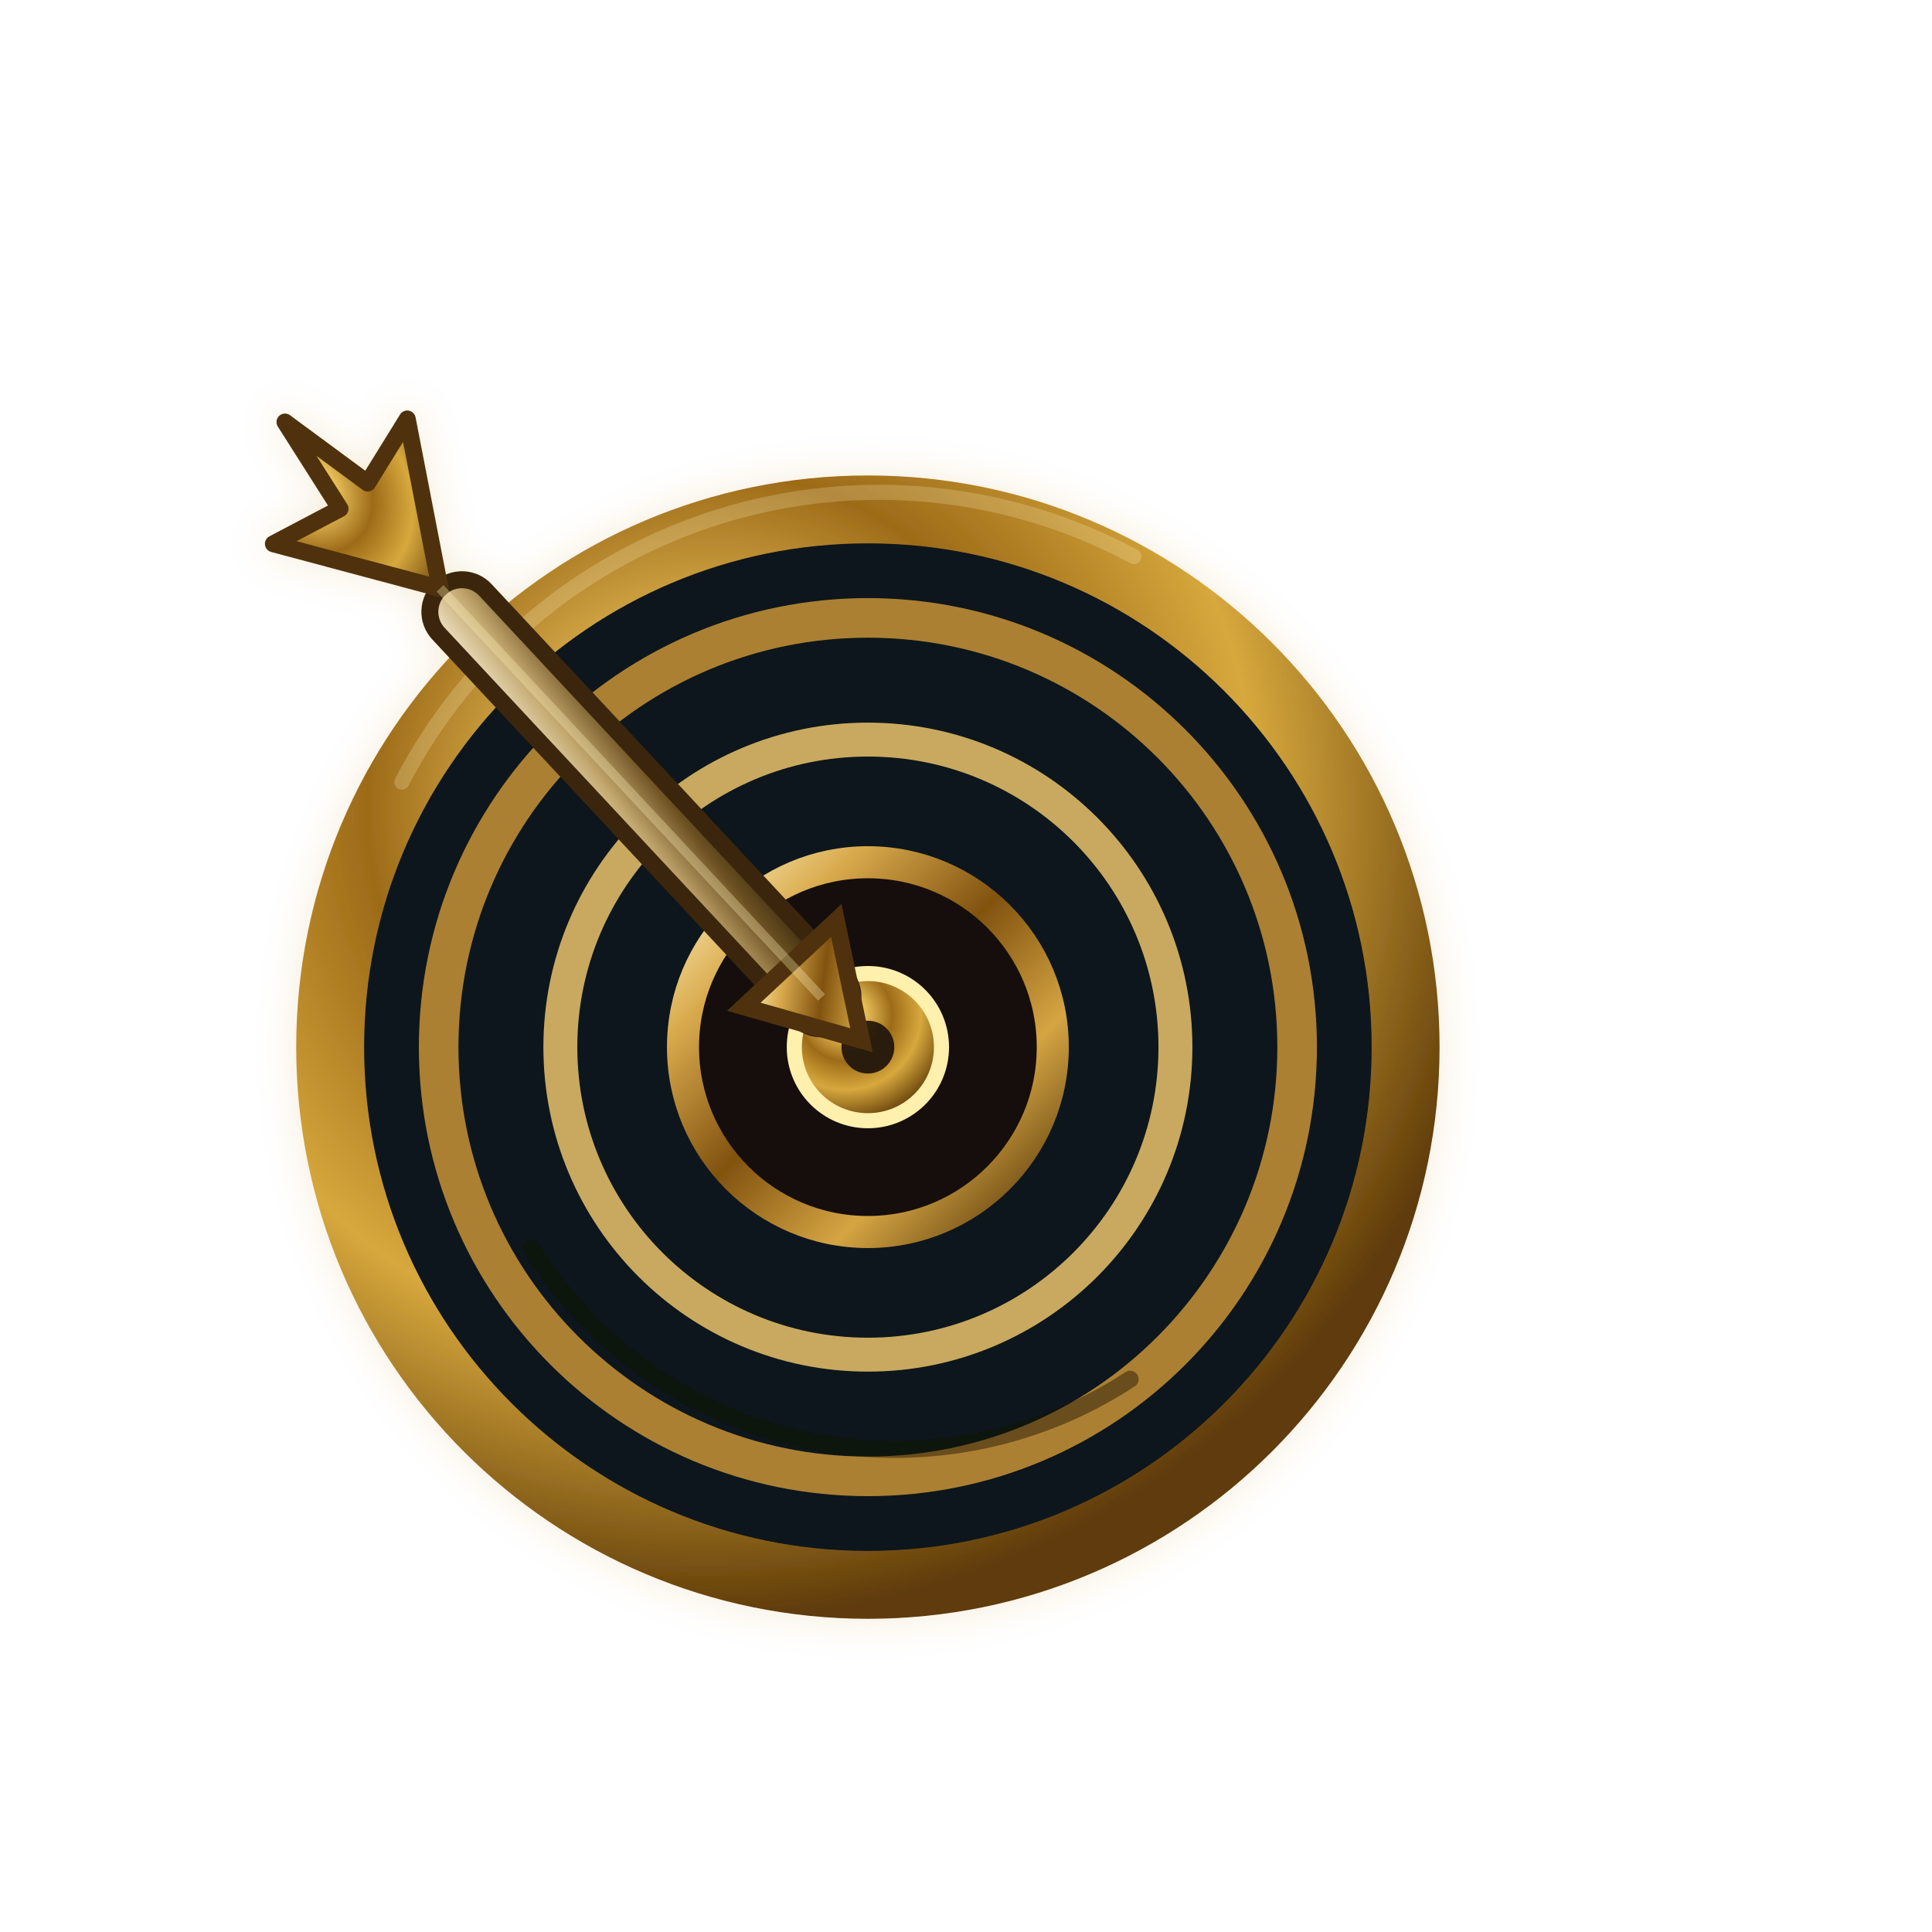
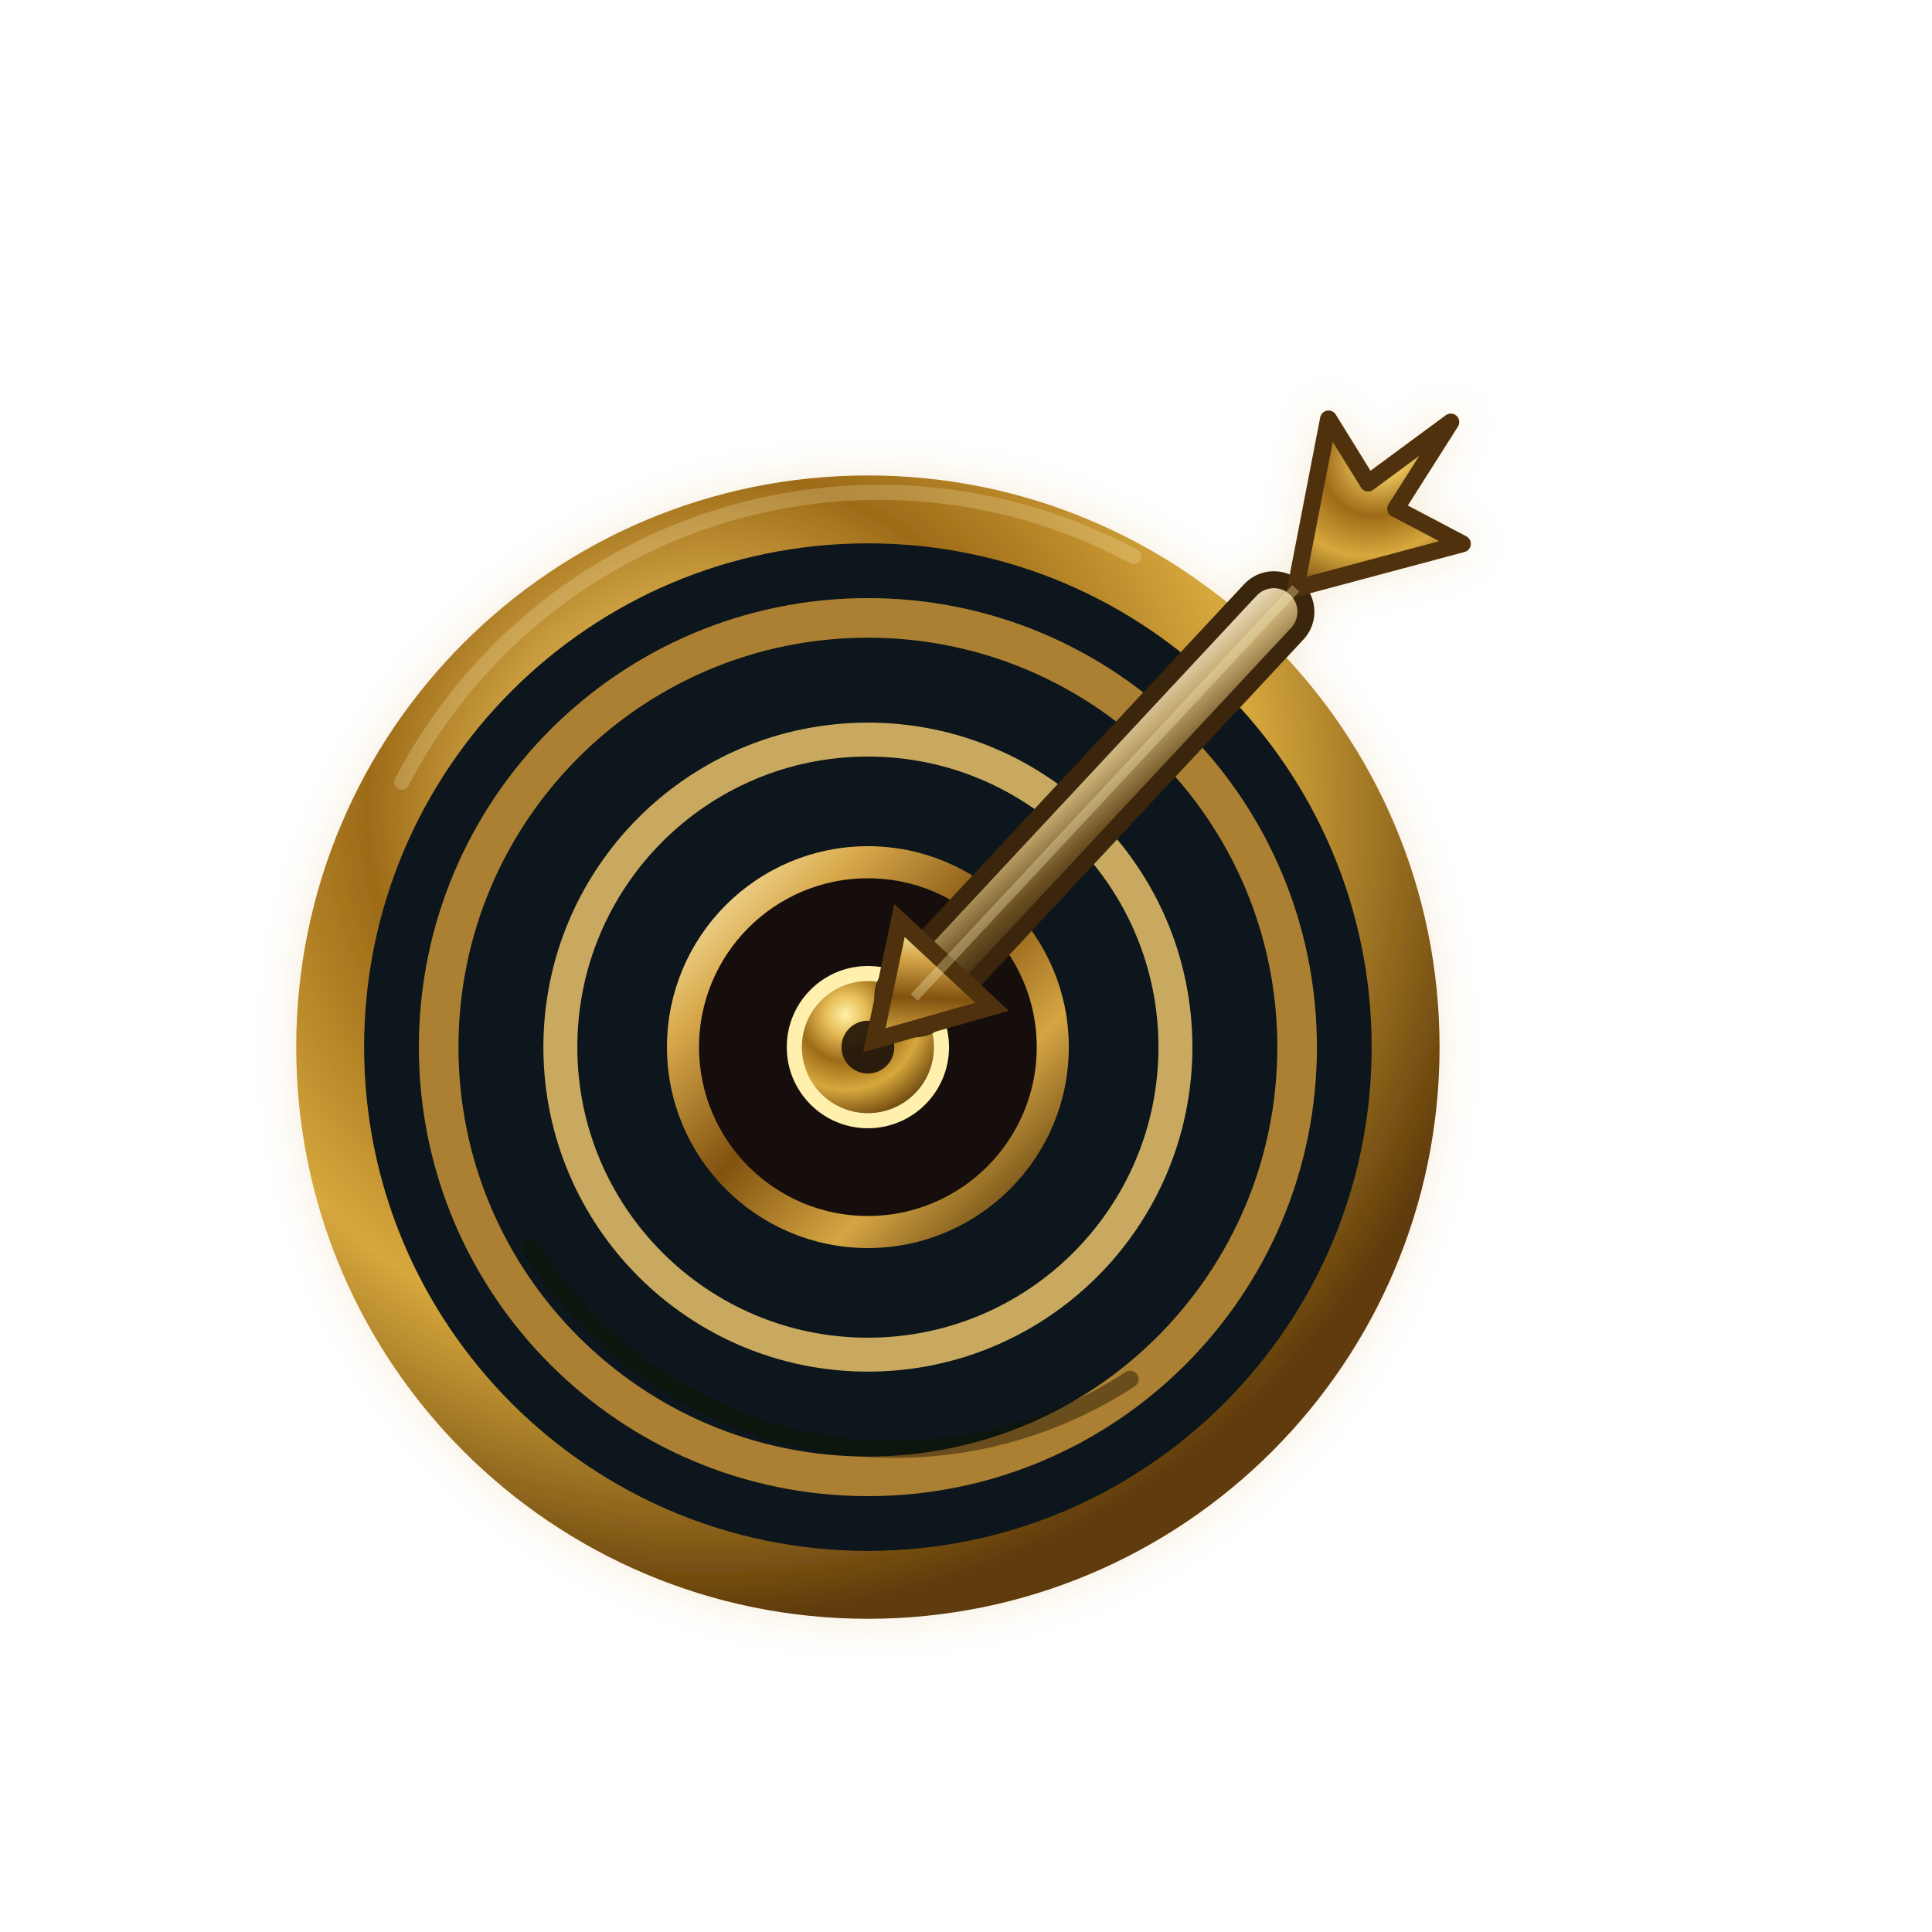
<svg xmlns="http://www.w3.org/2000/svg" width="256" height="256" viewBox="0 0 2048 2048">
  <defs>
    <radialGradient id="gold" cx="35%" cy="28%" r="75%">
      <stop offset="0" stop-color="#fff0aa" />
      <stop offset="0.18" stop-color="#e8bf59" />
      <stop offset="0.42" stop-color="#9d6b18" />
      <stop offset="0.68" stop-color="#d7a83d" />
      <stop offset="1" stop-color="#5f3b08" />
    </radialGradient>
    <linearGradient id="brass" x1="0" y1="0" x2="1" y2="1">
      <stop offset="0" stop-color="#fff3be" />
      <stop offset="0.22" stop-color="#d8a94c" />
      <stop offset="0.47" stop-color="#81520f" />
      <stop offset="0.72" stop-color="#d5a543" />
      <stop offset="1" stop-color="#4b2d05" />
    </linearGradient>
    <linearGradient id="steel" x1="0" y1="0" x2="1" y2="1">
      <stop offset="0" stop-color="#f5ead0" />
      <stop offset="0.35" stop-color="#c3a86f" />
      <stop offset="0.68" stop-color="#6e5223" />
      <stop offset="1" stop-color="#2f210c" />
    </linearGradient>
    <filter id="shadow" x="-30%" y="-30%" width="160%" height="160%">
      <feDropShadow dx="0" dy="34" stdDeviation="34" flood-color="#000" flood-opacity="0.62" />
      <feDropShadow dx="0" dy="0" stdDeviation="20" flood-color="#d39b34" flood-opacity="0.20" />
    </filter>
  </defs>
  <g filter="url(#shadow)">
    <circle cx="920" cy="1110" r="570" fill="#07121a" stroke="url(#gold)" stroke-width="72" />
    <circle cx="920" cy="1110" r="455" fill="none" stroke="#b98a32" stroke-width="42" opacity="0.92" />
    <circle cx="920" cy="1110" r="326" fill="none" stroke="#e1bd67" stroke-width="36" opacity="0.88" />
    <circle cx="920" cy="1110" r="196" fill="#17110a" stroke="url(#brass)" stroke-width="34" />
    <circle cx="920" cy="1110" r="78" fill="url(#gold)" stroke="#fff0ae" stroke-width="16" />
    <circle cx="920" cy="1110" r="28" fill="#1d1205" opacity="0.9" />
    <path d="M426 829 A570 570 0 0 1 1202 590" fill="none" stroke="#fff5c9" stroke-width="16" stroke-linecap="round" opacity="0.22" />
    <path d="M563 1323 A455 455 0 0 0 1198 1462" fill="none" stroke="#1d1102" stroke-width="18" stroke-linecap="round" opacity="0.46" />
-     <g transform="rotate(-43 920 1110)">
+     <g transform="rotate(43 920 1110)">
      <rect x="886" y="445" width="68" height="626" rx="34" fill="url(#steel)" stroke="#3a270d" stroke-width="18" />
      <path d="M920 1100 L853 989 L987 989 Z" fill="url(#brass)" stroke="#4f3309" stroke-width="18" />
      <path d="M920 445 L823 290 L900 311 L920 204 L940 311 L1017 290 Z" fill="url(#gold)" stroke="#50330a" stroke-width="18" stroke-linejoin="round" />
      <path d="M920 445 L920 1038" stroke="#fff1bb" stroke-width="10" opacity="0.32" />
    </g>
  </g>
</svg>
